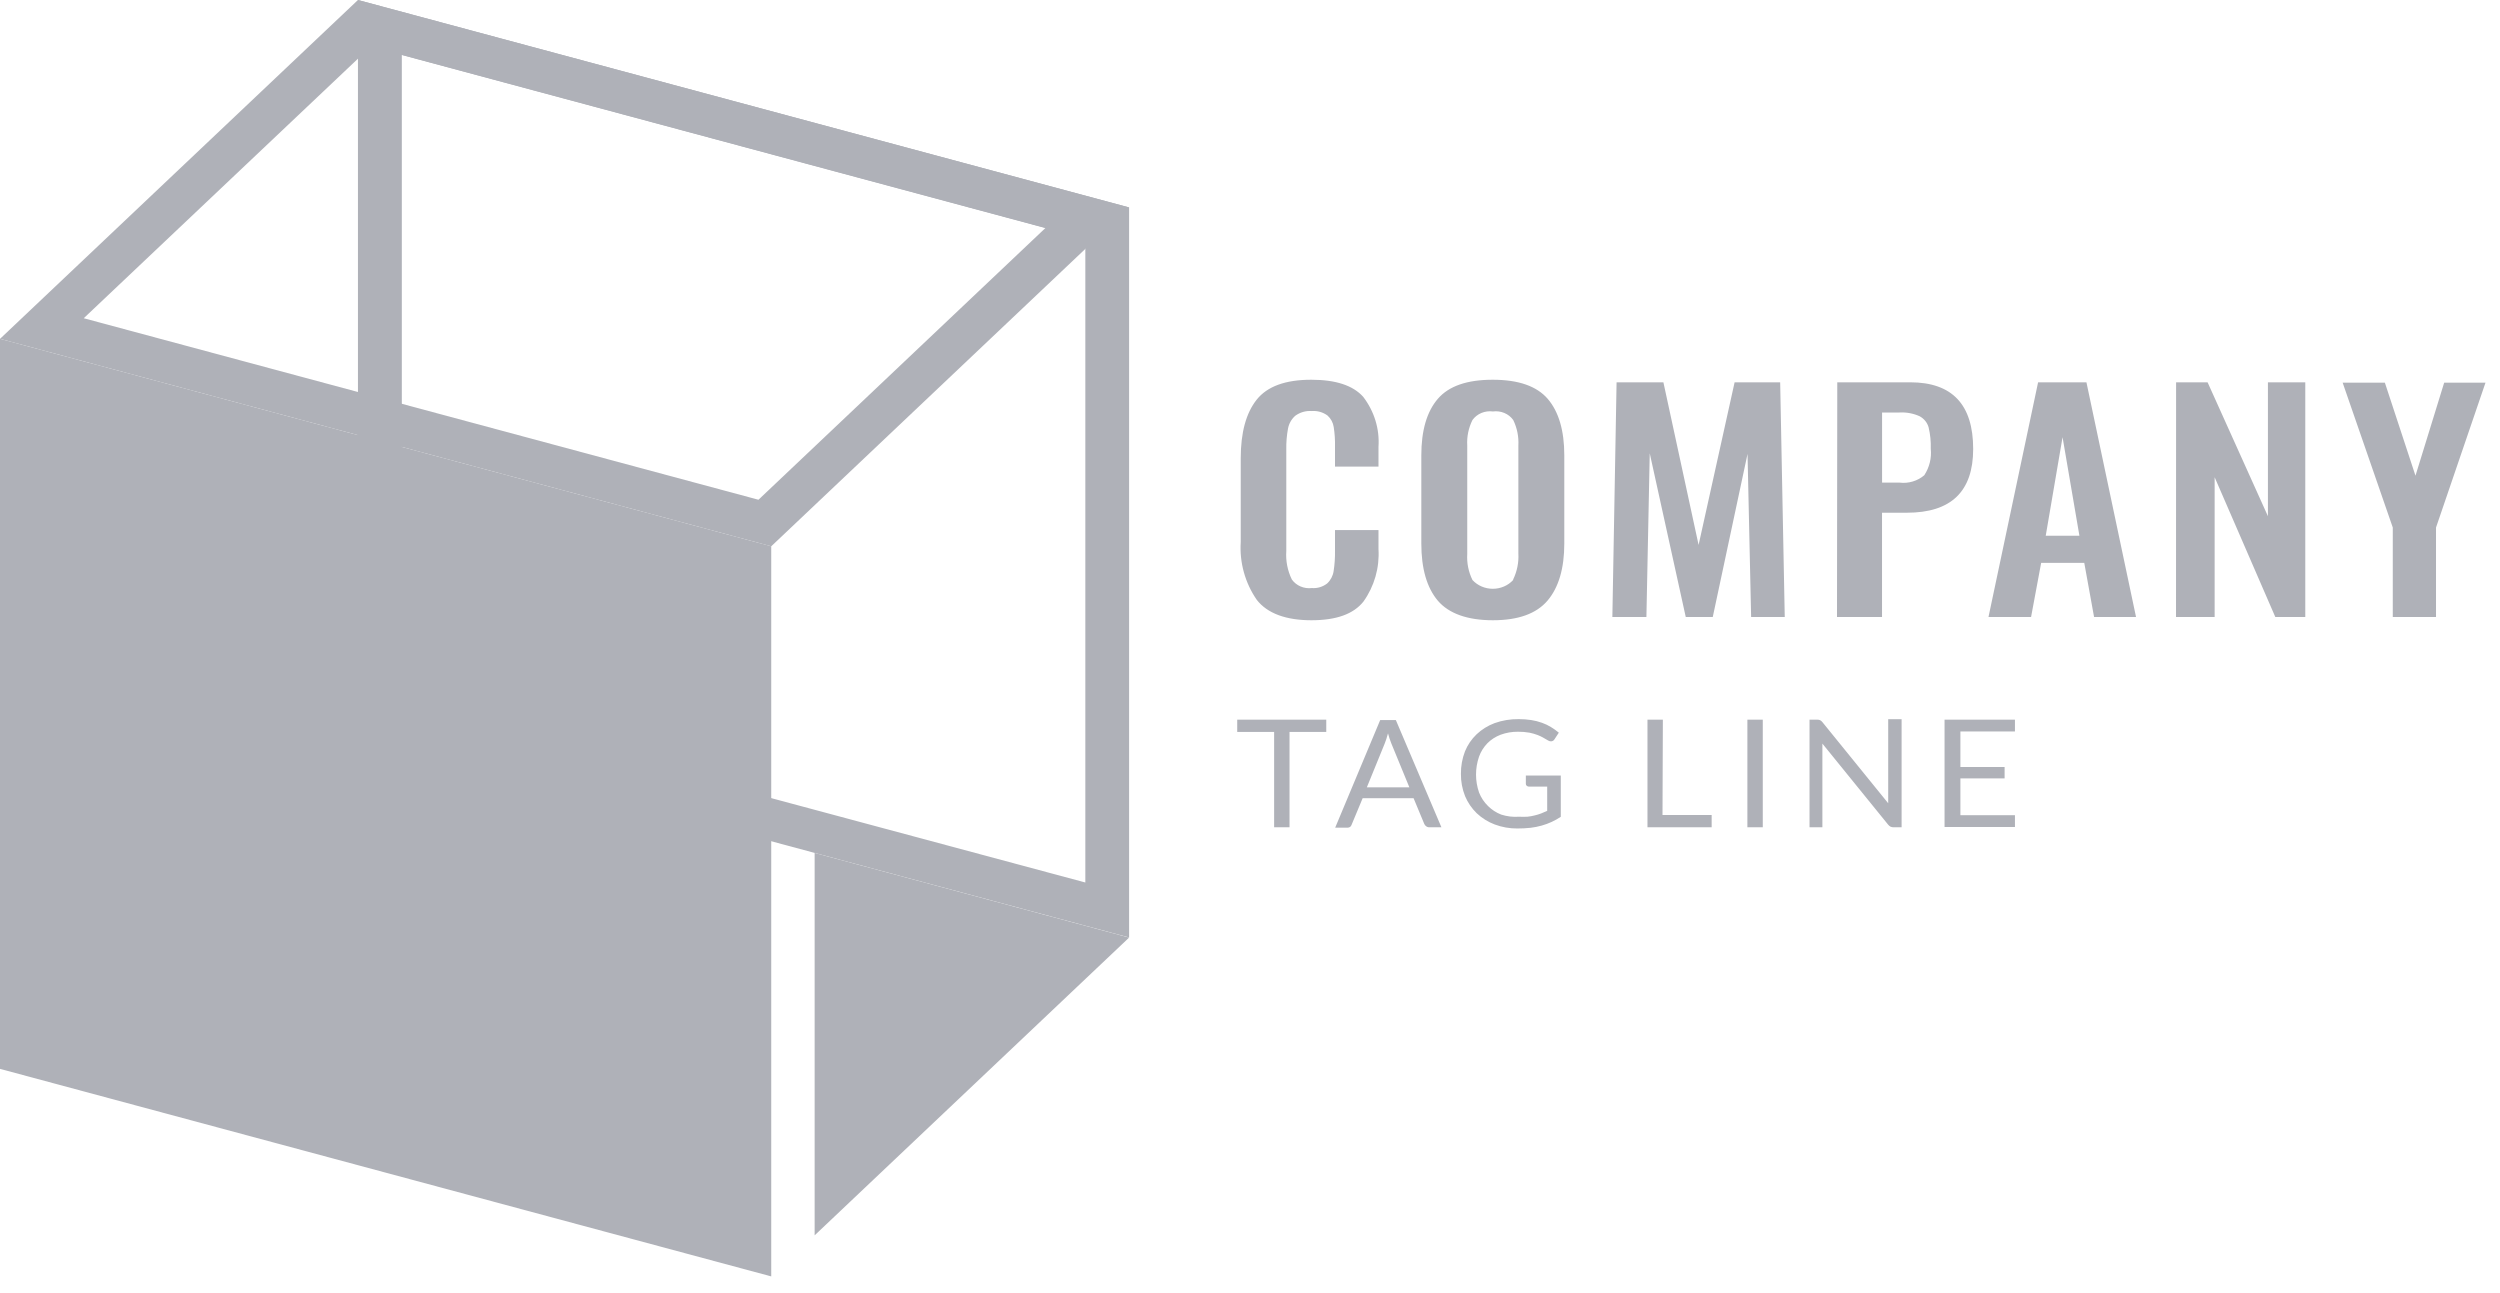
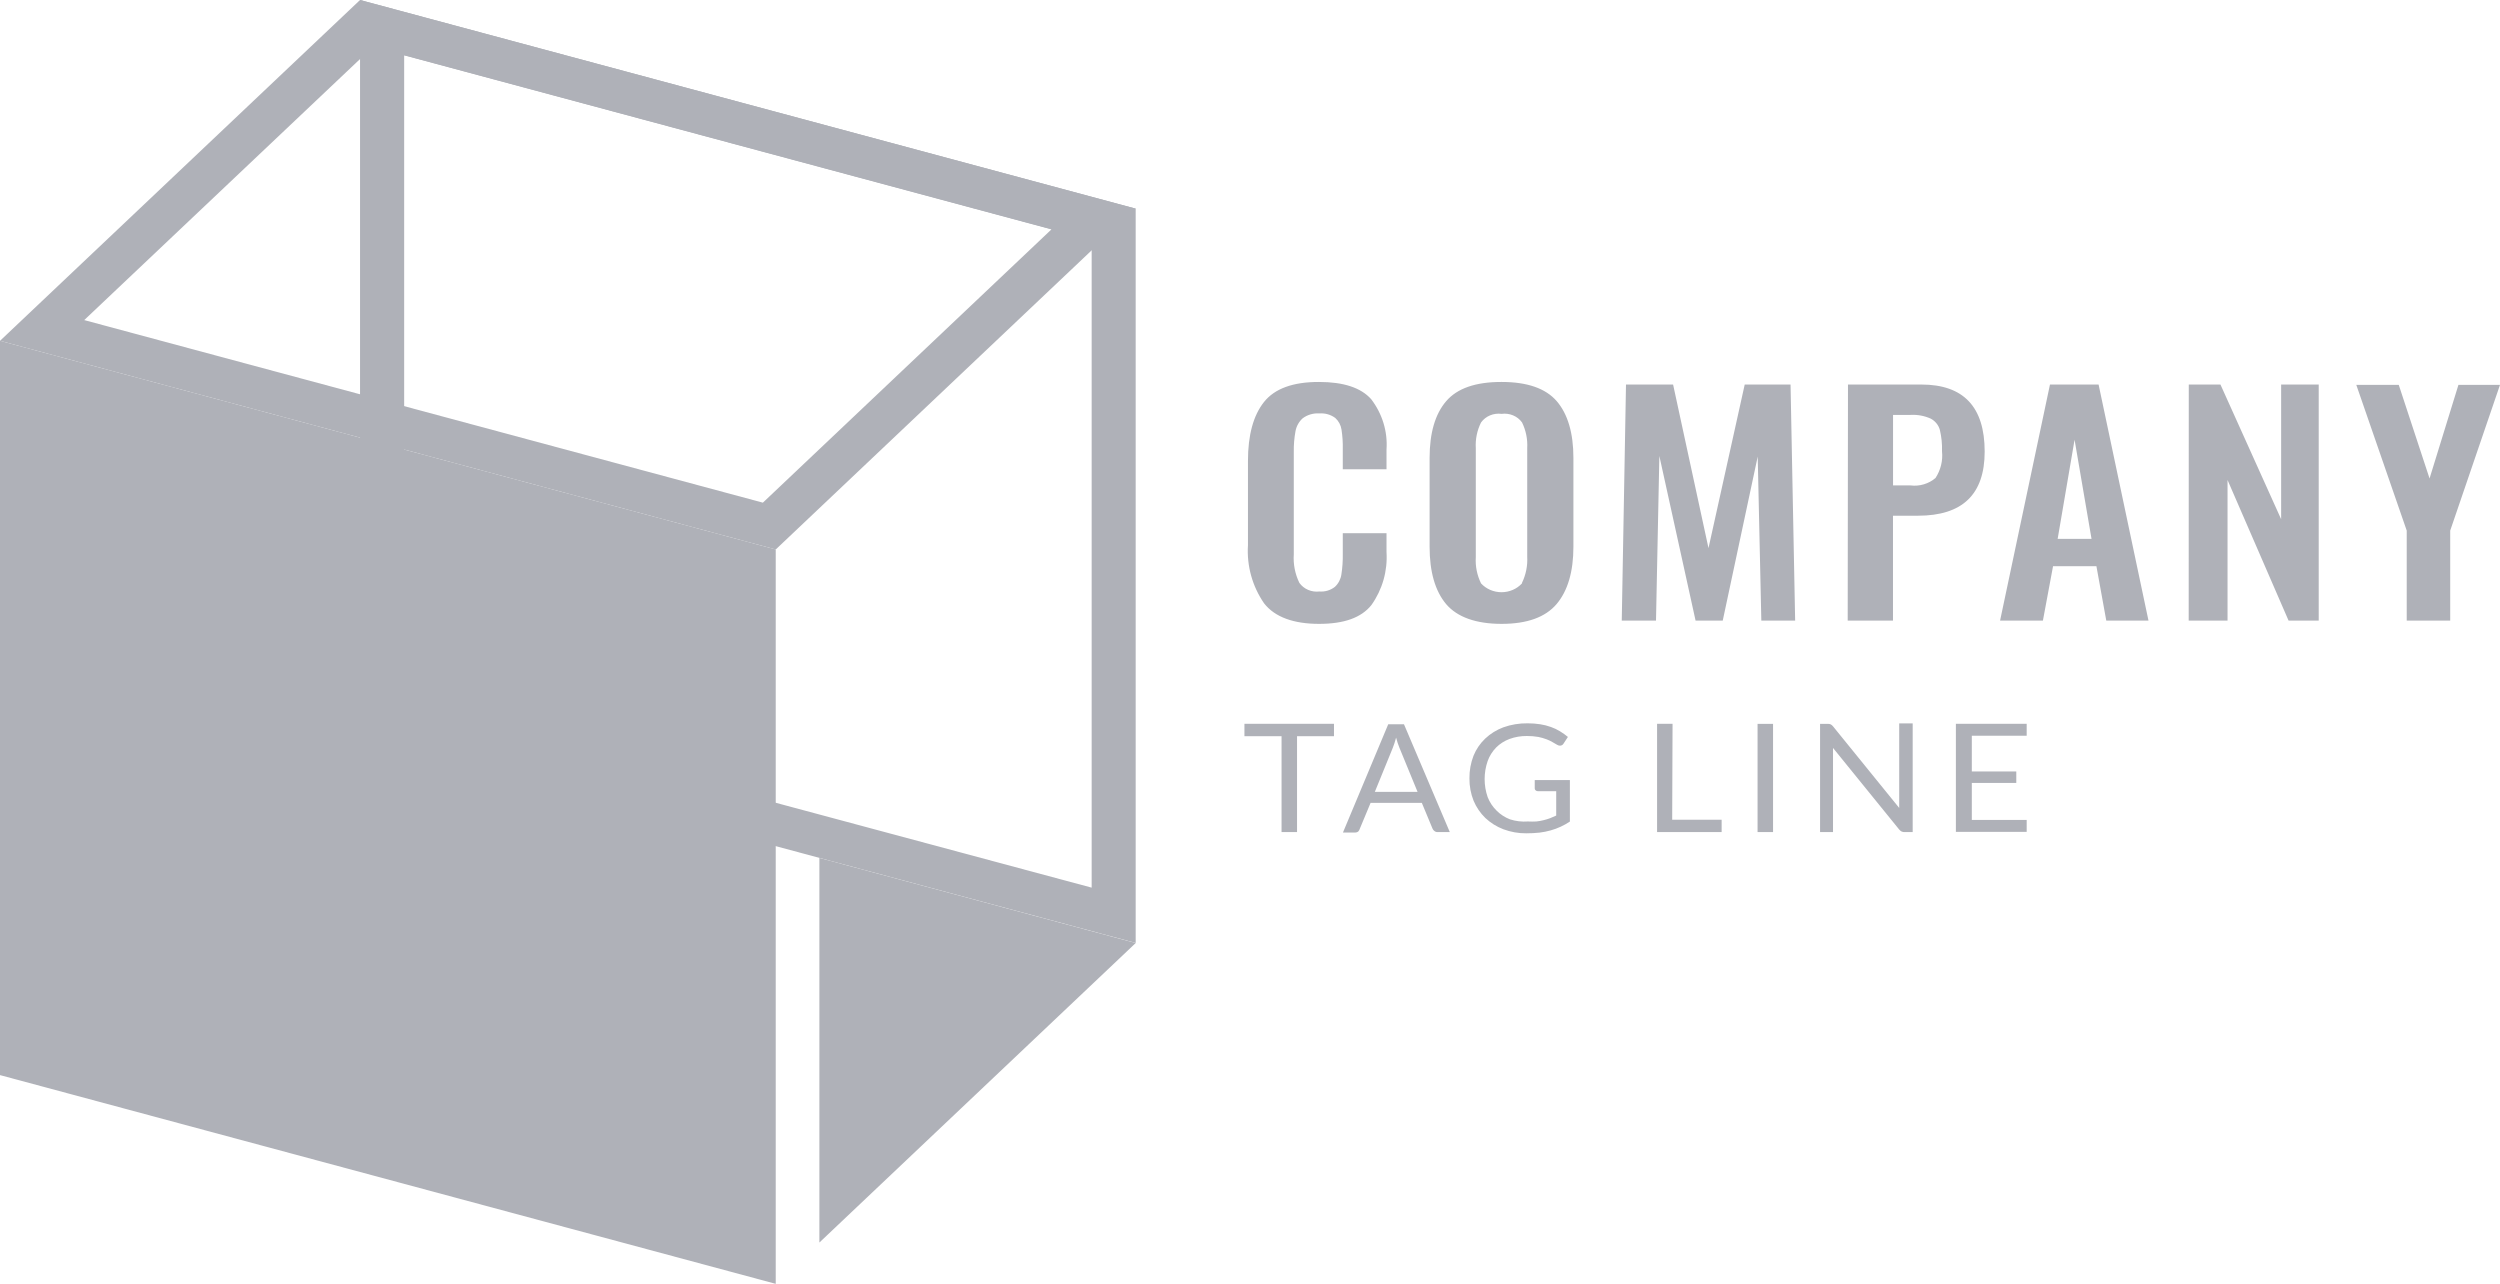
- <svg xmlns="http://www.w3.org/2000/svg" width="89" height="46" fill="none">
+ <svg xmlns="http://www.w3.org/2000/svg" fill="none">
  <path d="M44.74 21.353a3.258 3.258 0 01-.57-2.057v-2.982c0-.915.19-1.61.567-2.085.378-.475 1.028-.712 1.949-.71.865 0 1.48.202 1.843.607.396.516.589 1.147.545 1.784v.7h-1.548v-.71a3.961 3.961 0 00-.045-.694.689.689 0 00-.221-.413.836.836 0 00-.561-.16.886.886 0 00-.59.17.81.81 0 00-.256.455c-.045.243-.065.49-.061.737v3.62a2 2 0 00.198 1.016.735.735 0 00.31.247.78.78 0 00.399.057.788.788 0 00.548-.164.747.747 0 00.23-.44c.037-.24.053-.483.049-.725v-.735h1.548v.67a2.914 2.914 0 01-.536 1.876c-.355.443-.961.664-1.852.664-.891 0-1.564-.236-1.946-.728zM51.186 21.384c-.391-.465-.587-1.141-.587-2.036V16.21c0-.886.196-1.556.587-2.011.39-.455 1.044-.682 1.961-.68.91 0 1.56.227 1.952.68.39.455.59 1.125.59 2.011v3.138c0 .886-.2 1.565-.596 2.033-.398.467-1.045.7-1.946.7-.9 0-1.567-.236-1.961-.697zm2.682-.753c.14-.29.204-.61.186-.928v-3.841a1.843 1.843 0 00-.183-.91.738.738 0 00-.316-.25.785.785 0 00-.408-.054.794.794 0 00-.41.054.749.749 0 00-.317.25c-.141.283-.205.596-.186.91v3.859c-.02.32.044.638.186.928a.96.96 0 00.326.23 1.009 1.009 0 00.796 0 .96.96 0 00.326-.23v-.018zM57.55 13.61h1.667l1.253 5.79 1.282-5.79h1.622l.163 8.356H62.34l-.128-5.807-1.238 5.807h-.961l-1.282-5.828-.119 5.828H57.4l.15-8.355zM65.406 13.61h2.596c1.495 0 2.243.791 2.243 2.373 0 1.515-.787 2.271-2.362 2.27H67v3.713h-1.603l.01-8.355zm2.218 3.571c.158.02.319.006.47-.04.153-.045.293-.122.411-.223.184-.283.265-.614.23-.944a2.854 2.854 0 00-.076-.758.63.63 0 00-.118-.23.67.67 0 00-.203-.168 1.528 1.528 0 00-.714-.133h-.622v2.496h.622zM72.556 13.61h1.721l1.766 8.356h-1.494l-.349-1.927h-1.535l-.359 1.927H70.79l1.766-8.355zm1.471 5.462l-.6-3.508-.599 3.508h1.2zM77.47 13.61h1.12l2.148 4.767V13.61h1.33v8.355h-1.067l-2.16-4.976v4.976h-1.375l.003-8.355zM85.183 18.78l-1.785-5.158h1.503l1.09 3.313 1.022-3.313h1.471l-1.762 5.158v3.186h-1.539V18.78zM47.215 25.619v.437h-1.308v3.395h-.548v-3.395h-1.314v-.437h3.17zM51.314 29.451h-.423a.176.176 0 01-.119-.036.196.196 0 01-.07-.088l-.378-.91H48.51l-.379.91a.257.257 0 01-.057.103.183.183 0 01-.119.036h-.423l1.603-3.832h.557l1.622 3.817zm-2.654-1.423h1.513l-.641-1.56a2.964 2.964 0 01-.119-.36l-.06.203-.058.16-.635 1.557zM54.077 29.075c.1.005.2.005.3 0 .087-.009.173-.024.257-.046a1.82 1.82 0 00.23-.07c.071-.027.142-.06.216-.093v-.862h-.641a.12.12 0 01-.087-.03.084.084 0 01-.032-.07v-.295h1.244v1.469a2.355 2.355 0 01-.677.312 2.653 2.653 0 01-.4.08 4.455 4.455 0 01-.468.024 2.252 2.252 0 01-.808-.143 1.935 1.935 0 01-.64-.4 1.849 1.849 0 01-.414-.607 2.074 2.074 0 01-.148-.795 2.155 2.155 0 01.145-.802c.092-.227.232-.433.413-.606.183-.173.401-.308.641-.398.274-.098.566-.146.859-.142.15 0 .298.01.445.033.13.02.258.052.382.097.112.04.22.09.32.152.099.06.192.127.28.2l-.155.237a.14.14 0 01-.052.052.15.15 0 01-.073.02.196.196 0 01-.1-.03 1.906 1.906 0 01-.156-.09 1.369 1.369 0 00-.215-.104 1.869 1.869 0 00-.295-.085 2.256 2.256 0 00-.407-.033 1.743 1.743 0 00-.618.106c-.179.068-.34.171-.471.303-.133.138-.235.3-.298.477a1.953 1.953 0 000 1.277c.07.18.179.345.32.482.132.132.291.235.468.304.204.066.42.092.635.076zM59.185 29.014h1.75v.437H58.65v-3.832h.548l-.013 3.395zM62.755 29.45h-.548V25.62h.548v3.832zM64.794 25.637a.27.27 0 01.083.07l2.343 2.889a.972.972 0 010-.137v-2.855h.477v3.847h-.275a.24.24 0 01-.119-.021.314.314 0 01-.086-.073l-2.34-2.885v2.979h-.458V25.62h.285c.031 0 .062.006.09.018zM71.732 25.619v.422H69.79v1.265h1.574v.406H69.79v1.308h1.942v.422h-2.506v-3.823h2.506zM14.303 1.954l24.335 6.541v22.922L14.305 24.88V1.954zM12.743 0v25.992l27.453 7.382V7.384L12.743 0z" fill="#AFB1B8" />
  <path d="M27.456 45.44L0 38.052v-25.99l27.456 7.385V45.44z" fill="#AFB1B8" />
  <path d="M13.198 1.66l24.017 6.459-10.214 9.672-24.02-6.462 10.217-9.67zM12.743 0L0 12.063l27.456 7.385 12.74-12.063L12.743 0zM29.001 43.978l11.195-10.6-11.195-3.013v13.613z" fill="#AFB1B8" />
</svg>
